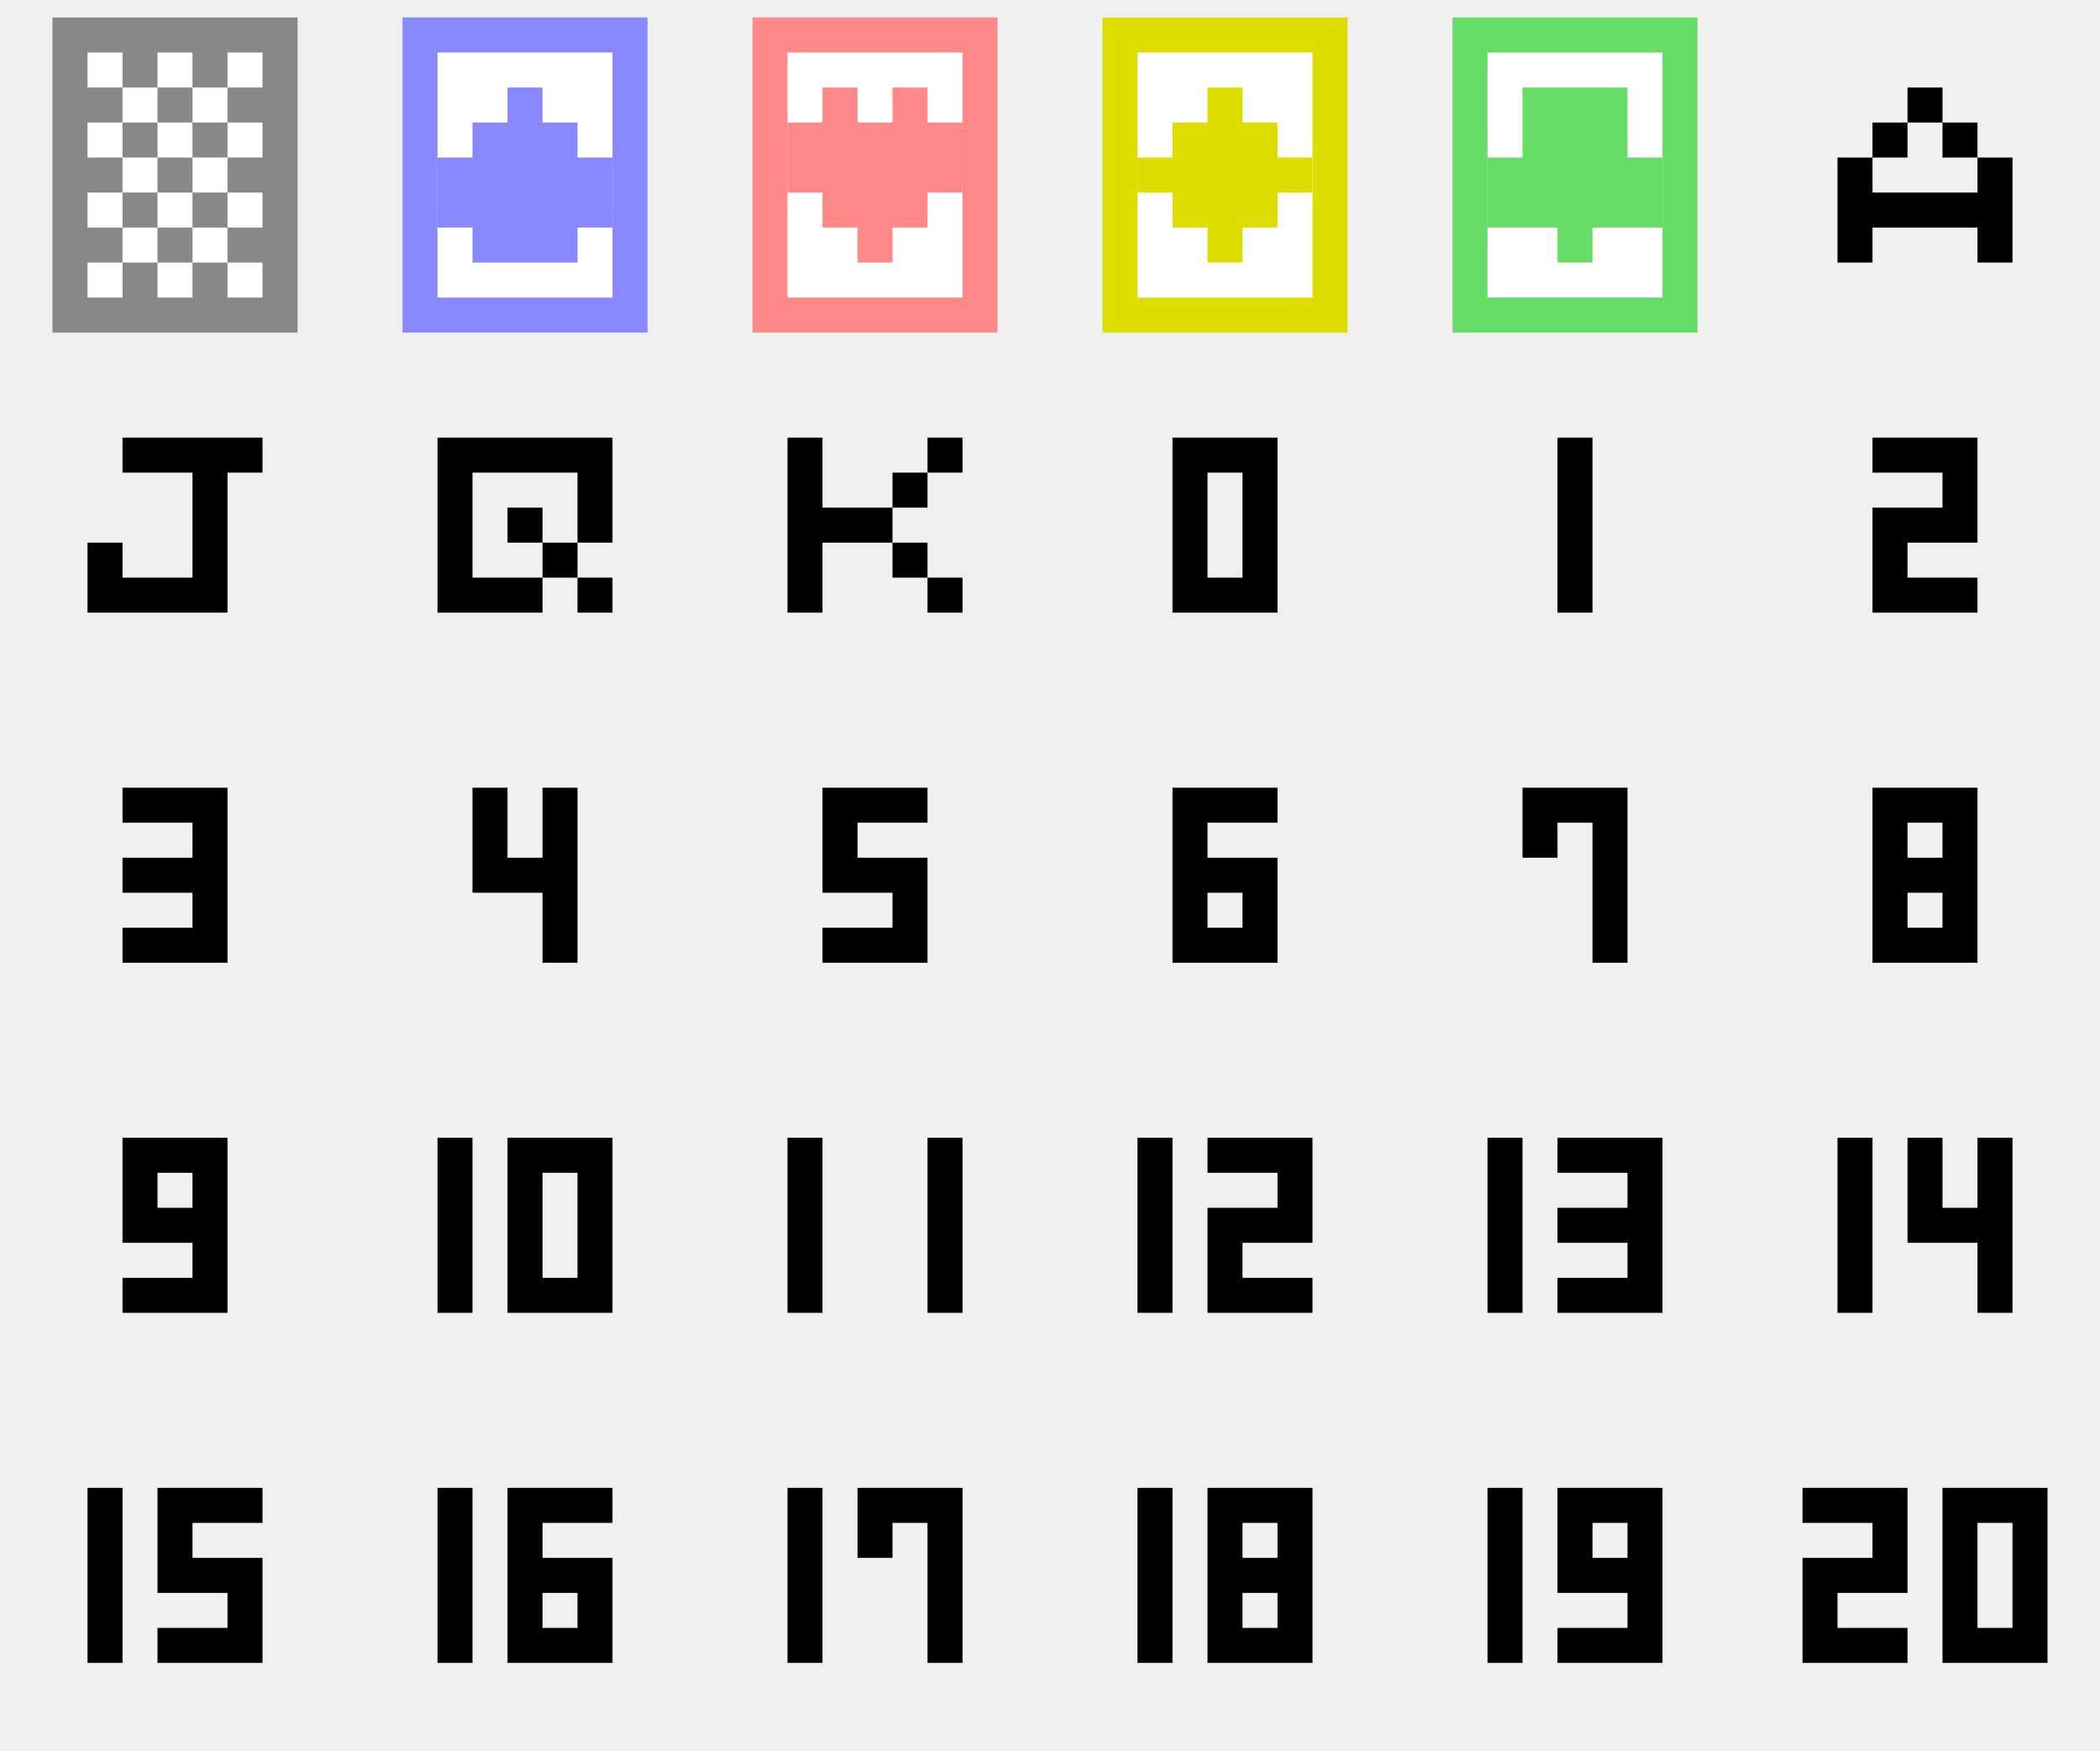
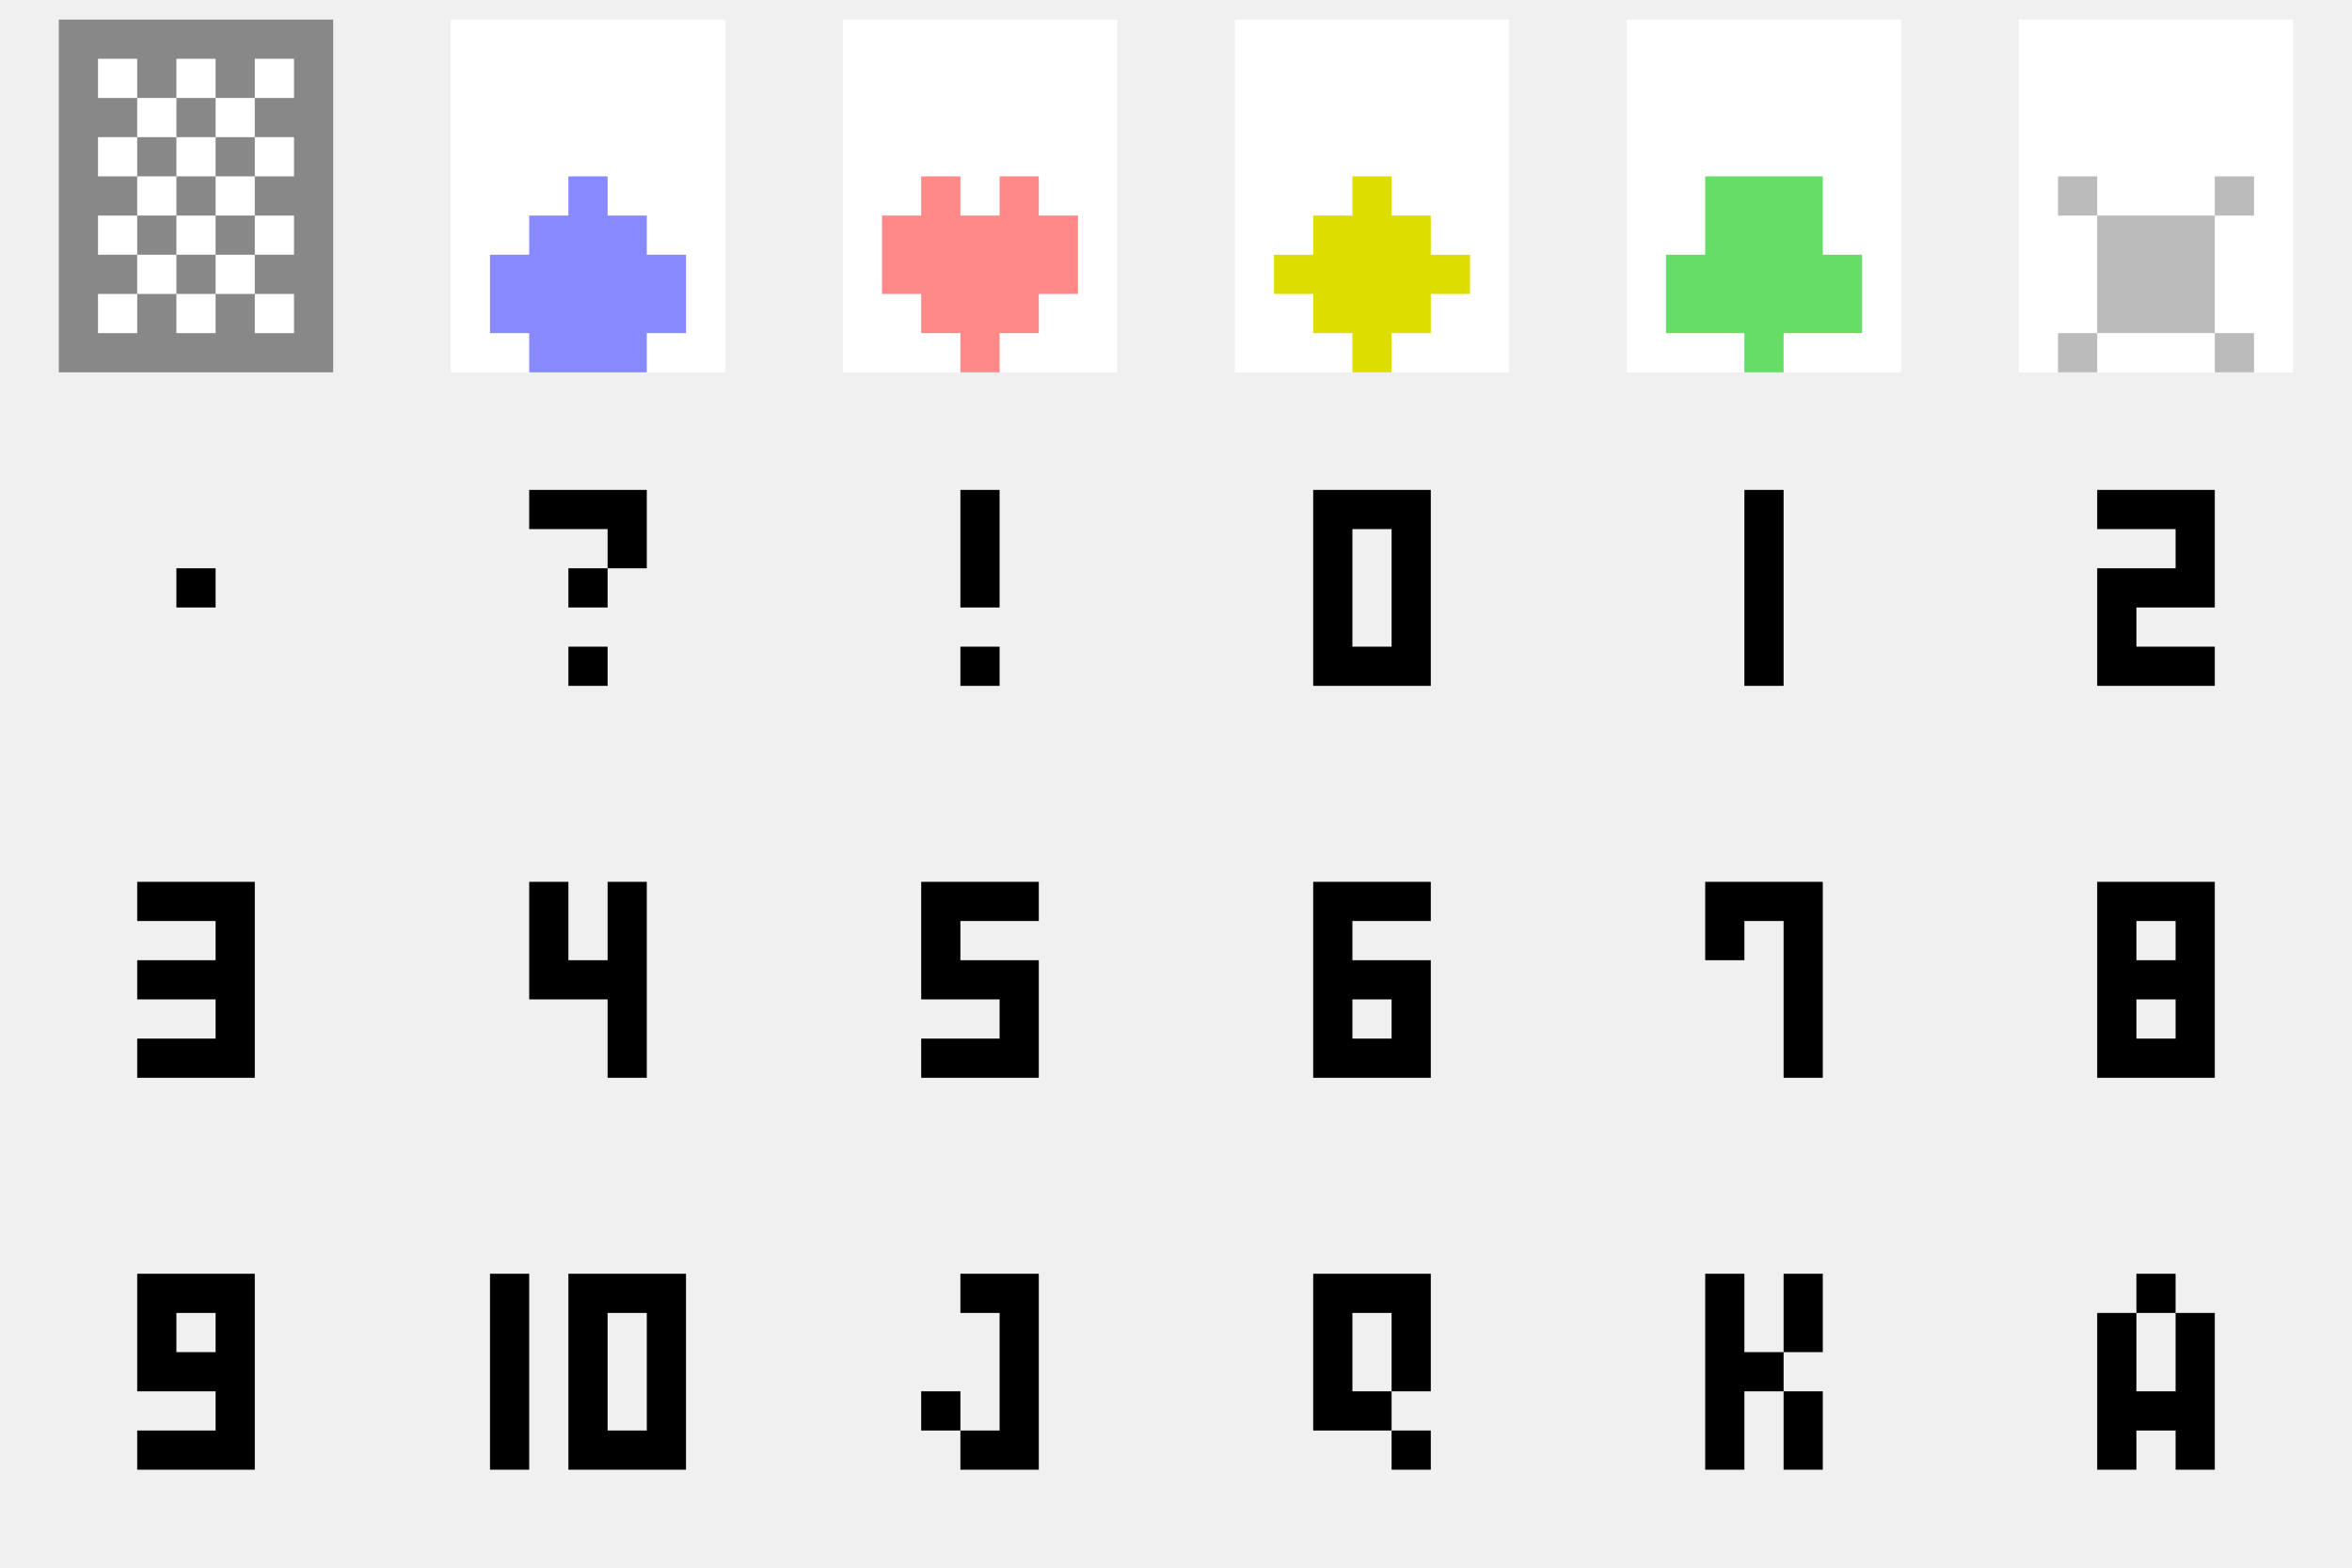
- <svg xmlns="http://www.w3.org/2000/svg" viewBox="0 0 120 100" width="240" height="200">
+ <svg xmlns="http://www.w3.org/2000/svg" viewBox="0 0 120 80" width="240" height="160">
  <g stroke-linecap="butt" stroke-width="2" stroke="none" fill="#fff" transform="translate(2,2)">
    <g transform="translate(0,0)">
      <path d="M2,0h12v16h-12Z" stroke="#888" fill="#888" />
      <path d="M3,1h2v2h-2ZM7,1h2v2h-2ZM11,1h2v2h-2Z M5,3h2v2h-2ZM9,3h2v2h-2Z M3,5h2v2h-2ZM7,5h2v2h-2ZM11,5h2v2h-2Z M5,7h2v2h-2ZM9,7h2v2h-2Z M3,9h2v2h-2ZM7,9h2v2h-2ZM11,9h2v2h-2Z M5,11h2v2h-2ZM9,11h2v2h-2Z M3,13h2v2h-2ZM7,13h2v2h-2ZM11,13h2v2h-2Z" />
    </g>
    <g transform="translate(20,0)">
-       <path d="M2,0h12v16h-12Z" stroke="#88f" fill="#fff" />
-       <path d="M7,3h2v2h-2Z M5,5h6v2h-6 M3,7h10v4h-10Z M5,11h6v2h-6" fill="#88f" />
+       <path d="M2,0h12v16h-12Z" stroke="#fff" fill="#fff" />
+       <g transform="translate(0,4)">
+         <path d="M7,3h2v2h-2Z M5,5h6v2h-6 M3,7h10v4h-10Z M5,11h6v2h-6" fill="#88f" />
+       </g>
    </g>
    <g transform="translate(40,0)">
-       <path d="M2,0h12v16h-12Z" stroke="#f88" fill="#fff" />
-       <path d="M5,3h2v2h-2ZM9,3h2v2h-2Z M3,5h10v4h-10Z M5,9h6v2h-6 M7,11h2v2h-2" fill="#f88" />
+       <path d="M2,0h12v16h-12Z" stroke="#fff" fill="#fff" />
+       <g transform="translate(0,4)">
+         <path d="M5,3h2v2h-2ZM9,3h2v2h-2Z M3,5h10v4h-10Z M5,9h6v2h-6 M7,11h2v2h-2" fill="#f88" />
+       </g>
    </g>
    <g transform="translate(60,0)">
-       <path d="M2,0h12v16h-12Z" stroke="#dd0" fill="#fff" />
-       <path d="M7,3h2v2h-2 M5,5h6v2h-6 M3,7h10v2h-10Z M5,9h6v2h-6 M7,11h2v2h-2" fill="#dd0" />
+       <path d="M2,0h12v16h-12Z" stroke="#fff" fill="#fff" />
+       <g transform="translate(0,4)">
+         <path d="M7,3h2v2h-2 M5,5h6v2h-6 M3,7h10v2h-10Z M5,9h6v2h-6 M7,11h2v2h-2" fill="#dd0" />
+       </g>
    </g>
    <g transform="translate(80,0)">
-       <path d="M2,0h12v16h-12Z" stroke="#6d6" fill="#fff" />
-       <path d="M5,3h6v4h-6 M3,7h10v4h-10Z M7,11h2v2h-2" fill="#6d6" />
+       <path d="M2,0h12v16h-12Z" stroke="#fff" fill="#fff" />
+       <g transform="translate(0,4)">
+         <path d="M5,3h6v4h-6 M3,7h10v4h-10Z M7,11h2v2h-2" fill="#6d6" />
+       </g>
+     </g>
+     <g transform="translate(100,0)">
+       <path d="M2,0h12v16h-12Z" stroke="#fff" fill="#fff" />
+       <g transform="translate(0,4)">
+         <path d="M3,3h2v2h-2Z M11,3h2v2h-2Z M5,5h6v6h-6M3,11h2v2h-2Z M11,11h2v2h-2Z" fill="#bbb" />
+       </g>
    </g>
  </g>
  <g stroke-linecap="square" stroke-width="2" stroke="#000" fill="none" transform="translate(2,2)">
-     <g transform="translate(100,0)">
-       <path d="M4,8v4 M6,10h4 M12,8v4" />
-       <path d="M5,5h2v2h-2 M7,3h2v2h-2 M9,5h2v2h-2" stroke-linecap="butt" stroke-width="2" stroke="none" fill="#000" />
-     </g>
    <g transform="translate(0,20)">
-       <path d="M6,4h6 M10,4v8h-6v-2" />
+       <path d="M7,7h2v2h-2" stroke-linecap="butt" stroke-width="2" stroke="none" fill="#000" />
    </g>
    <g transform="translate(20,20)">
-       <path d="M12,8v-4h-8v8h4" />
-       <path d="M7,7h2v2h-2 M9,9h2v2h-2 M11,11h2v2h-2" stroke-linecap="butt" stroke-width="2" stroke="none" fill="#000" />
+       <path d="M6,4h4v2" />
+       <path d="M7,7h2v2h-2 M7,11h2v2h-2" stroke-linecap="butt" stroke-width="2" stroke="none" fill="#000" />
    </g>
    <g transform="translate(40,20)">
-       <path d="M4,4v8 M6,8h2" />
-       <path d="M9,9h2v2h-2 M9,5h2v2h-2 M11,11h2v2h-2 M11,3h2v2h-2" stroke-linecap="butt" stroke-width="2" stroke="none" fill="#000" />
+       <path d="M8,4v4" />
+       <path d="M7,11h2v2h-2" stroke-linecap="butt" stroke-width="2" stroke="none" fill="#000" />
    </g>
    <g transform="translate(60,20)">
      <path d="M6,4h4v8h-4v-8" />
    </g>
    <g transform="translate(80,20)">
      <path d="M8,4v8" />
    </g>
    <g transform="translate(100,20)">
      <path d="M6,4h4v4h-4v4h4" />
    </g>
    <g transform="translate(0,40)">
      <path d="M6,4h4v4M6,8h4v4h-4" />
    </g>
    <g transform="translate(20,40)">
      <path d="M6,4v4h4M10,4v8" />
    </g>
    <g transform="translate(40,40)">
      <path d="M10,4h-4v4h4v4h-4" />
    </g>
    <g transform="translate(60,40)">
      <path d="M10,4h-4v8h4v-4h-4" />
    </g>
    <g transform="translate(80,40)">
      <path d="M6,6v-2h4v8" />
    </g>
    <g transform="translate(100,40)">
      <path d="M10,4h-4v4h4v4h-4v-4h4v-4" />
    </g>
    <g transform="translate(0,60)">
      <path d="M10,8v-4h-4v4h4v4h-4" />
    </g>
    <g transform="translate(20,60)">
      <path d="M4,4v8M8,4h4v8h-4v-8" />
    </g>
    <g transform="translate(40,60)">
-       <path d="M4,4v8M12,4v8" />
+       <path d="M8,4h2v8h-2" />
+       <path d="M5,9h2v2h-2" stroke-linecap="butt" stroke-width="2" stroke="none" fill="#000" />
    </g>
    <g transform="translate(60,60)">
-       <path d="M4,4v8M8,4h4v4h-4v4h4" />
+       <path d="M10,8v-4h-4v6h2" />
+       <path d="M9,11h2v2h-2" stroke-linecap="butt" stroke-width="2" stroke="none" fill="#000" />
    </g>
    <g transform="translate(80,60)">
-       <path d="M4,4v8M8,4h4v4M8,8h4v4h-4" />
+       <path d="M6,4v8 M6,8h2 M10,6v-2 M10,10v2" />
    </g>
    <g transform="translate(100,60)">
-       <path d="M4,4v8M8,4v4h4M12,4v8" />
-     </g>
-     <g transform="translate(0,80)">
-       <path d="M4,4v8M12,4h-4v4h4v4h-4" />
-     </g>
-     <g transform="translate(20,80)">
-       <path d="M4,4v8M12,4h-4v8h4v-4h-4" />
-     </g>
-     <g transform="translate(40,80)">
-       <path d="M4,4v8M8,6v-2h4v8" />
-     </g>
-     <g transform="translate(60,80)">
-       <path d="M4,4v8M12,4h-4v4h4v4h-4v-4h4v-4" />
-     </g>
-     <g transform="translate(80,80)">
-       <path d="M4,4v8M12,8v-4h-4v4h4v4h-4" />
-     </g>
-     <g transform="translate(100,80)">
-       <path d="M2,4h4v4h-4v4h4M10,4h4v8h-4v-8" />
+       <path d="M6,6v6 M6,10h4 M10,6v6" />
+       <path d="M7,3h2v2h-2" stroke-linecap="butt" stroke-width="2" stroke="none" fill="#000" />
    </g>
  </g>
</svg>
